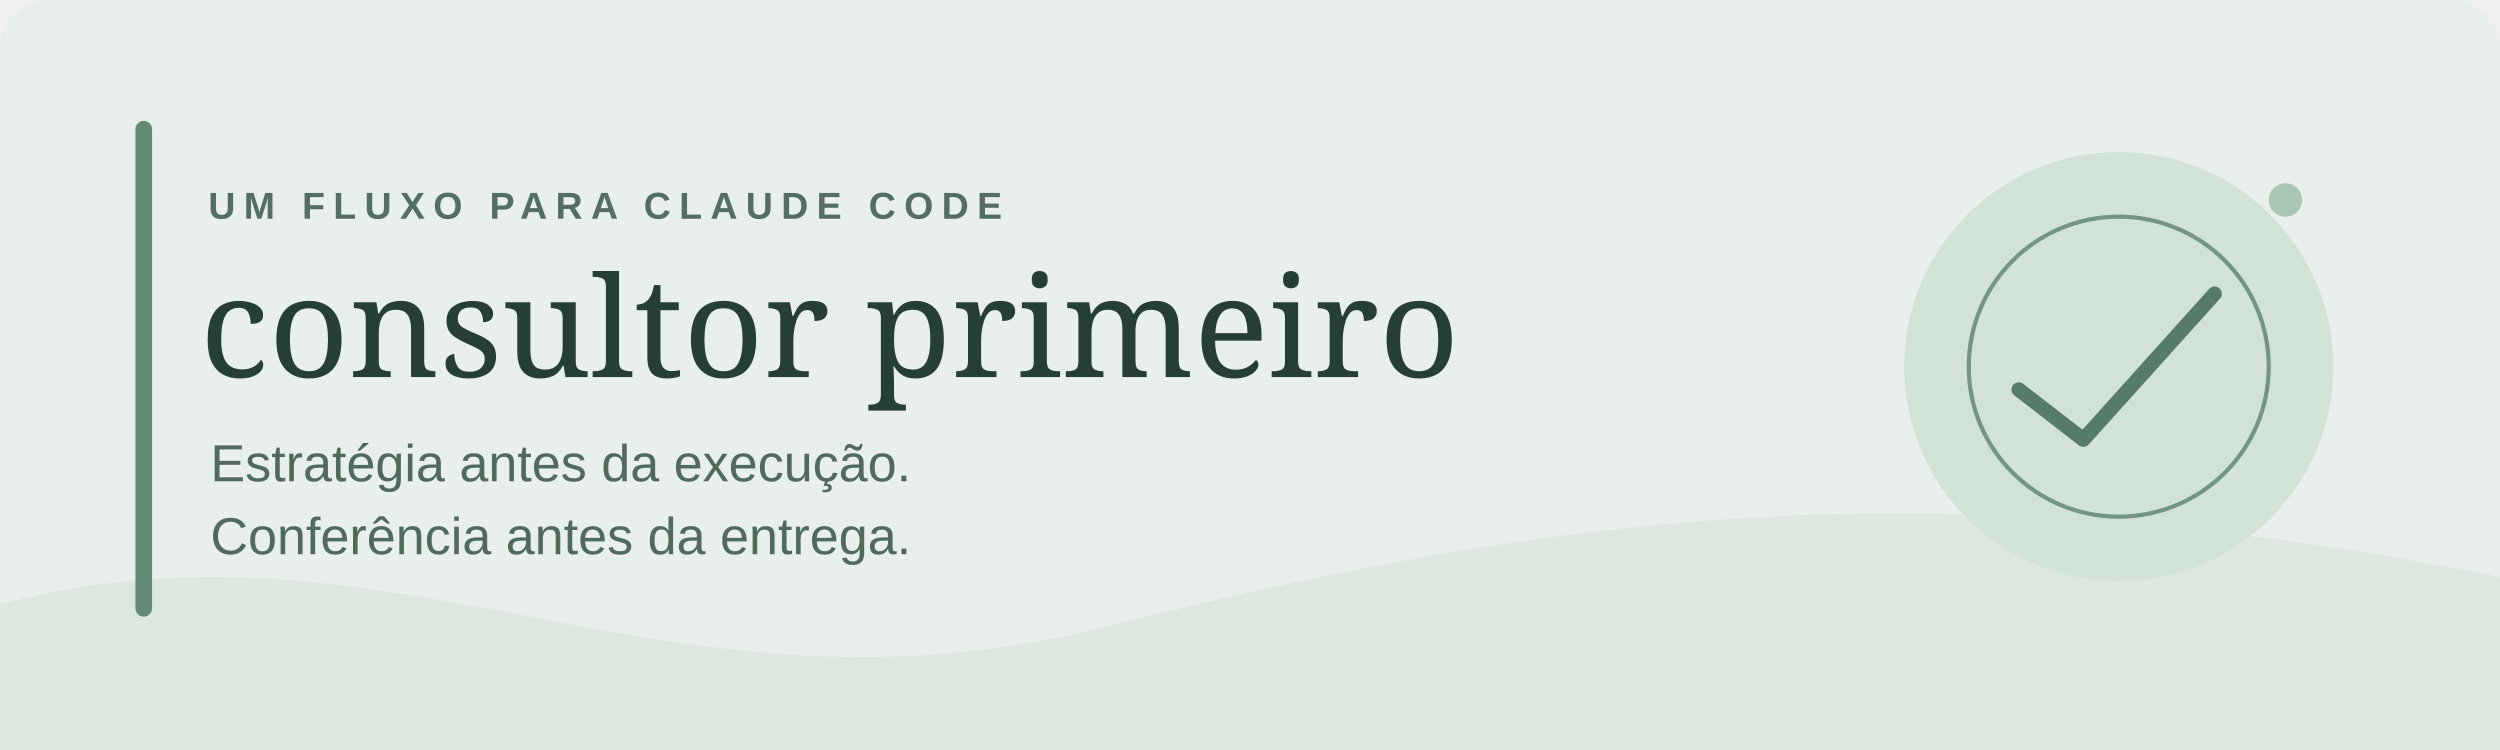
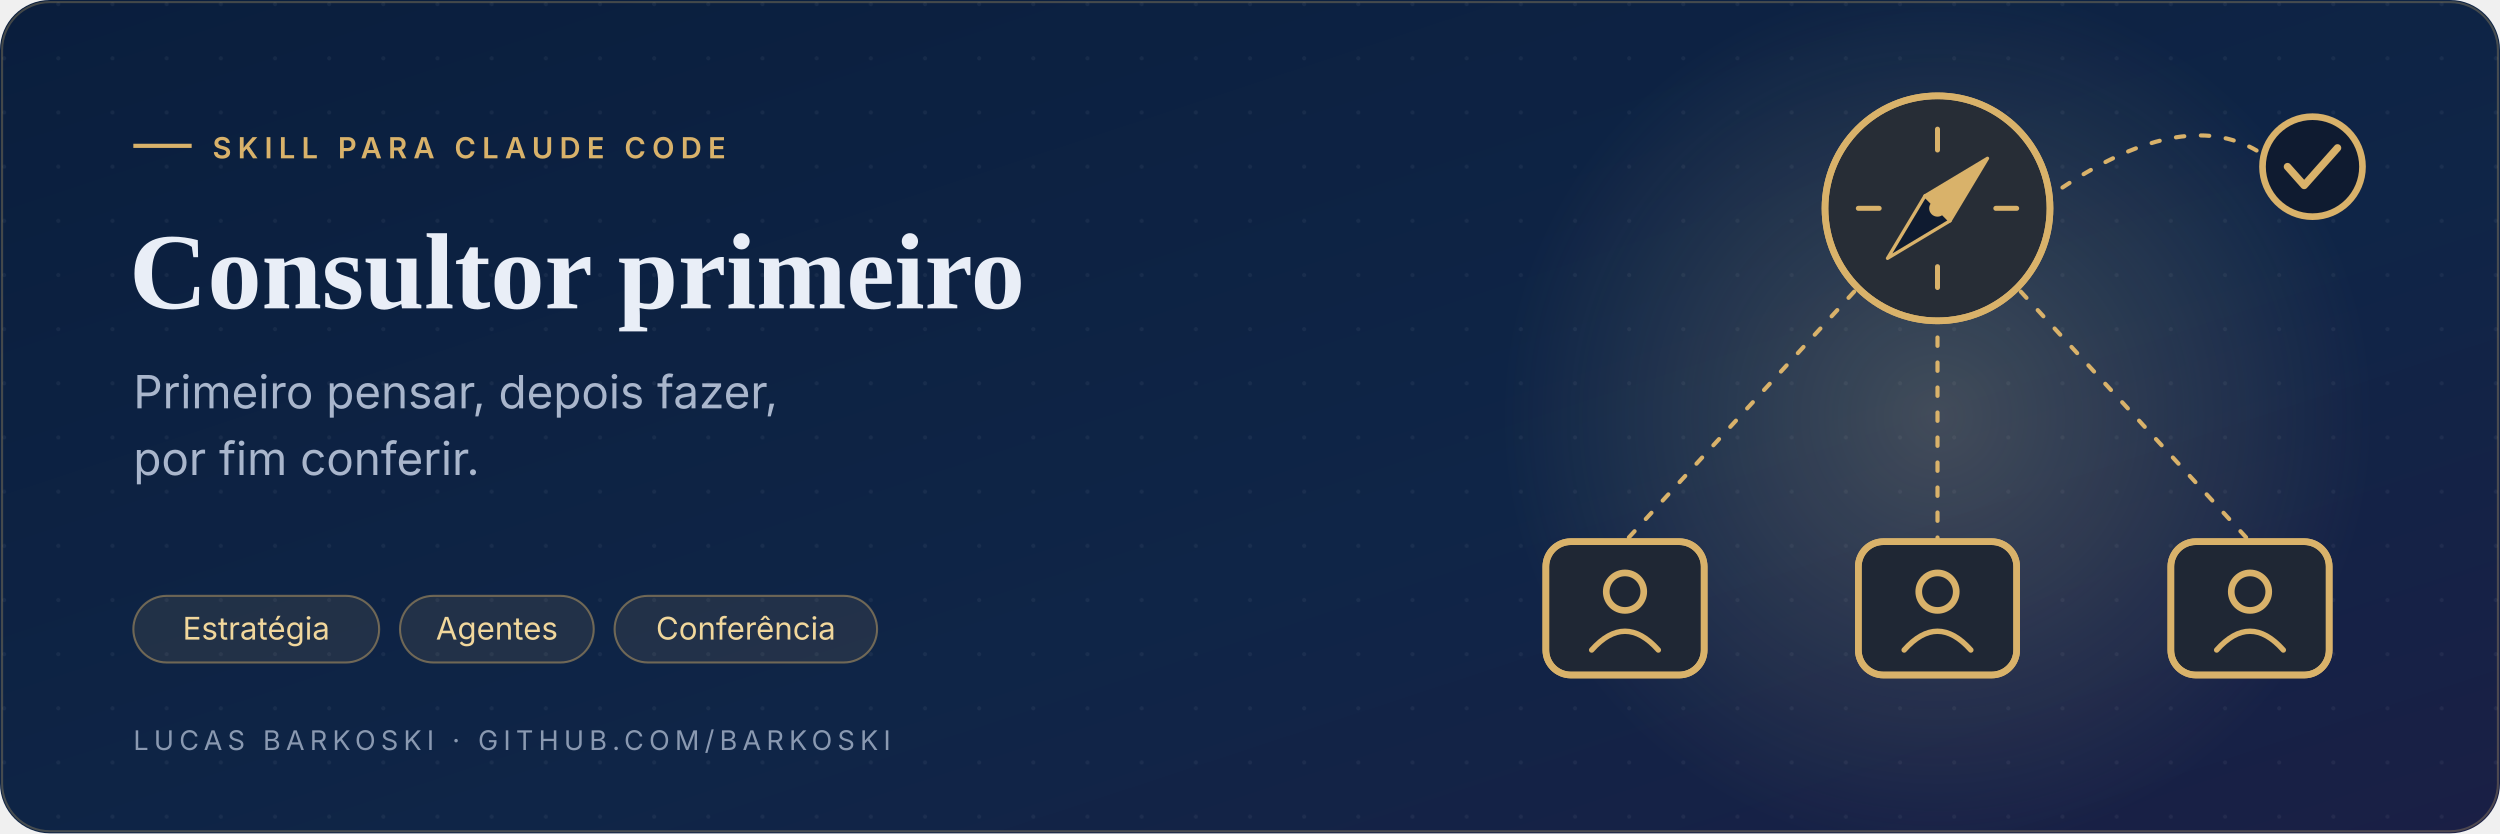
- <svg xmlns="http://www.w3.org/2000/svg" width="1200" height="360" viewBox="0 0 1200 360" role="img" aria-labelledby="title desc">
-   <rect width="1200" height="360" rx="24" fill="#e9efeb" />
-   <path d="M0 290C190 240 320 354 530 301S927 222 1200 277V360H0Z" fill="#dce7df" />
-   <rect x="65" y="58" width="8" height="238" rx="4" fill="#638a79" />
-   <text x="100" y="105" font-family="Arial, sans-serif" font-size="18" font-weight="bold" letter-spacing="4" fill="#536f63">UM FLUXO PARA CLAUDE CODE</text>
-   <text x="96" y="181" font-family="Georgia, serif" font-size="67" fill="#263f36">consultor primeiro</text>
-   <text x="101" y="231" font-family="Arial, sans-serif" font-size="25" fill="#506a5e">Estratégia antes da execução.</text>
-   <text x="101" y="266" font-family="Arial, sans-serif" font-size="25" fill="#506a5e">Conferência antes da entrega.</text>
-   <circle cx="1017" cy="176" r="103" fill="#d2e2d8" />
-   <circle cx="1017" cy="176" r="72" fill="none" stroke="#729584" stroke-width="2" />
-   <path d="M969 187l31 24 63-70" fill="none" stroke="#567b69" stroke-width="7" stroke-linecap="round" stroke-linejoin="round" />
-   <circle cx="1097" cy="96" r="8" fill="#a9c5b4" />
+ <svg xmlns="http://www.w3.org/2000/svg" width="1200" height="400" viewBox="0 0 1200 400" role="img" aria-label="Consultor primeiro: Primeiro pensar, depois fazer, por fim conferir.">
+   <defs>
+     <linearGradient id="bg" x1="0" y1="0" x2="1" y2="1">
+       <stop offset="0" stop-color="#0a1e3d" />
+       <stop offset=".6" stop-color="#0f2547" />
+       <stop offset="1" stop-color="#1a1f45" />
+     </linearGradient>
+     <radialGradient id="glow" cx=".5" cy=".5" r=".5">
+       <stop offset="0" stop-color="#f1d79c" stop-opacity=".22" />
+       <stop offset="1" stop-color="#f1d79c" stop-opacity="0" />
+     </radialGradient>
+     <pattern id="dots" width="26" height="26" patternUnits="userSpaceOnUse">
+       <circle cx="2" cy="2" r="1" fill="#ffffff" fill-opacity=".05" />
+     </pattern>
+     <style>
+  .serif{font-family:Georgia,'Times New Roman',serif}.sans{font-family:'Segoe UI',Inter,Arial,sans-serif}.mono{font-family:Consolas,'Cascadia Code',monospace}
+  @keyframes swing{0%,100%{transform:rotate(-3deg)}50%{transform:rotate(3deg)}}.beam{animation:swing 7s ease-in-out infinite}
+  @keyframes dash{to{stroke-dashoffset:-24}}.flow{animation:dash 1.4s linear infinite}
+  @keyframes blink{0%,49%{opacity:1}50%,100%{opacity:0}}.cur{animation:blink 1.1s steps(1) infinite}
+ </style>
+   </defs>
+   <rect width="1200" height="400" rx="24" fill="url(#bg)" />
+   <rect width="1200" height="400" rx="24" fill="url(#dots)" />
+   <rect x="1" y="1" width="1198" height="398" rx="23" fill="none" stroke="#d9b26a" stroke-opacity=".28" />
+   <circle cx="930" cy="200" r="210" fill="url(#glow)" />
+   <g fill="none" stroke="#d9b26a" stroke-width="3.2" stroke-linecap="round" stroke-linejoin="round">
+     <path d="M890 140L780 260M930 150V260M970 140L1080 260" stroke-width="2" stroke-dasharray="4 8" class="flow" />
+     <circle cx="930" cy="100" r="54" fill="#0f1b30" />
+     <circle cx="930" cy="100" r="54" fill="#d9b26a" fill-opacity=".12" />
+     <path d="M930 62v10M930 128v10M892 100h10M958 100h10" stroke-width="2.4" />
+     <path d="M954 76L936 106L924 94Z" fill="#d9b26a" stroke-width="1.6" />
+     <path d="M906 124L924 94L936 106Z" fill="#0f1b30" stroke-width="1.6" />
+     <circle cx="930" cy="100" r="4" fill="#d9b26a" stroke="none" />
+     <rect x="742" y="260" width="76" height="64" rx="12" fill="#0f1b30" />
+     <rect x="742" y="260" width="76" height="64" rx="12" fill="#d9b26a" fill-opacity=".08" />
+     <circle cx="780" cy="284" r="9" />
+     <path d="M764 312q16-18 32 0" stroke-width="2.6" />
+     <rect x="892" y="260" width="76" height="64" rx="12" fill="#0f1b30" />
+     <rect x="892" y="260" width="76" height="64" rx="12" fill="#d9b26a" fill-opacity=".08" />
+     <circle cx="930" cy="284" r="9" />
+     <path d="M914 312q16-18 32 0" stroke-width="2.6" />
+     <rect x="1042" y="260" width="76" height="64" rx="12" fill="#0f1b30" />
+     <rect x="1042" y="260" width="76" height="64" rx="12" fill="#d9b26a" fill-opacity=".08" />
+     <circle cx="1080" cy="284" r="9" />
+     <path d="M1064 312q16-18 32 0" stroke-width="2.6" />
+     <circle cx="1110" cy="80" r="24" fill="#0f1b30" />
+     <path d="M1098 80l8 9 16-18" stroke-width="3.6" />
+     <path d="M990 90Q1050 50 1086 74" stroke-width="2" stroke-dasharray="4 8" />
+   </g>
+   <g class="sans">
+     <path d="M64 70h28" stroke="#d9b26a" stroke-width="2" />
+     <text x="102" y="76" font-size="14" font-weight="600" letter-spacing="3" fill="#d9b26a">SKILL PARA CLAUDE CODE</text>
+   </g>
+   <text x="62" y="148" class="serif" font-size="52" font-weight="700" fill="#e9eef7">Consultor primeiro</text>
+   <g class="sans" font-size="22" fill="#a9b6cc">
+     <text x="64" y="196">Primeiro pensar, depois fazer,</text>
+     <text x="64" y="228">por fim conferir.</text>
+   </g>
+   <g class="sans">
+     <rect x="64" y="286" width="118" height="32" rx="16" fill="#d9b26a" fill-opacity=".10" stroke="#d9b26a" stroke-opacity=".45" />
+     <text x="123" y="307" font-size="15" fill="#f1d79c" text-anchor="middle">Estratégia</text>
+     <rect x="192" y="286" width="93" height="32" rx="16" fill="#d9b26a" fill-opacity=".10" stroke="#d9b26a" stroke-opacity=".45" />
+     <text x="238.5" y="307" font-size="15" fill="#f1d79c" text-anchor="middle">Agentes</text>
+     <rect x="295" y="286" width="126" height="32" rx="16" fill="#d9b26a" fill-opacity=".10" stroke="#d9b26a" stroke-opacity=".45" />
+     <text x="358" y="307" font-size="15" fill="#f1d79c" text-anchor="middle">Conferência</text>
+   </g>
+   <text x="64" y="360" class="sans" font-size="13" letter-spacing="2.5" fill="#a9b6cc" fill-opacity=".8">LUCAS BARKOSKI  ·  GITHUB.COM/BARKOSKI</text>
</svg>
